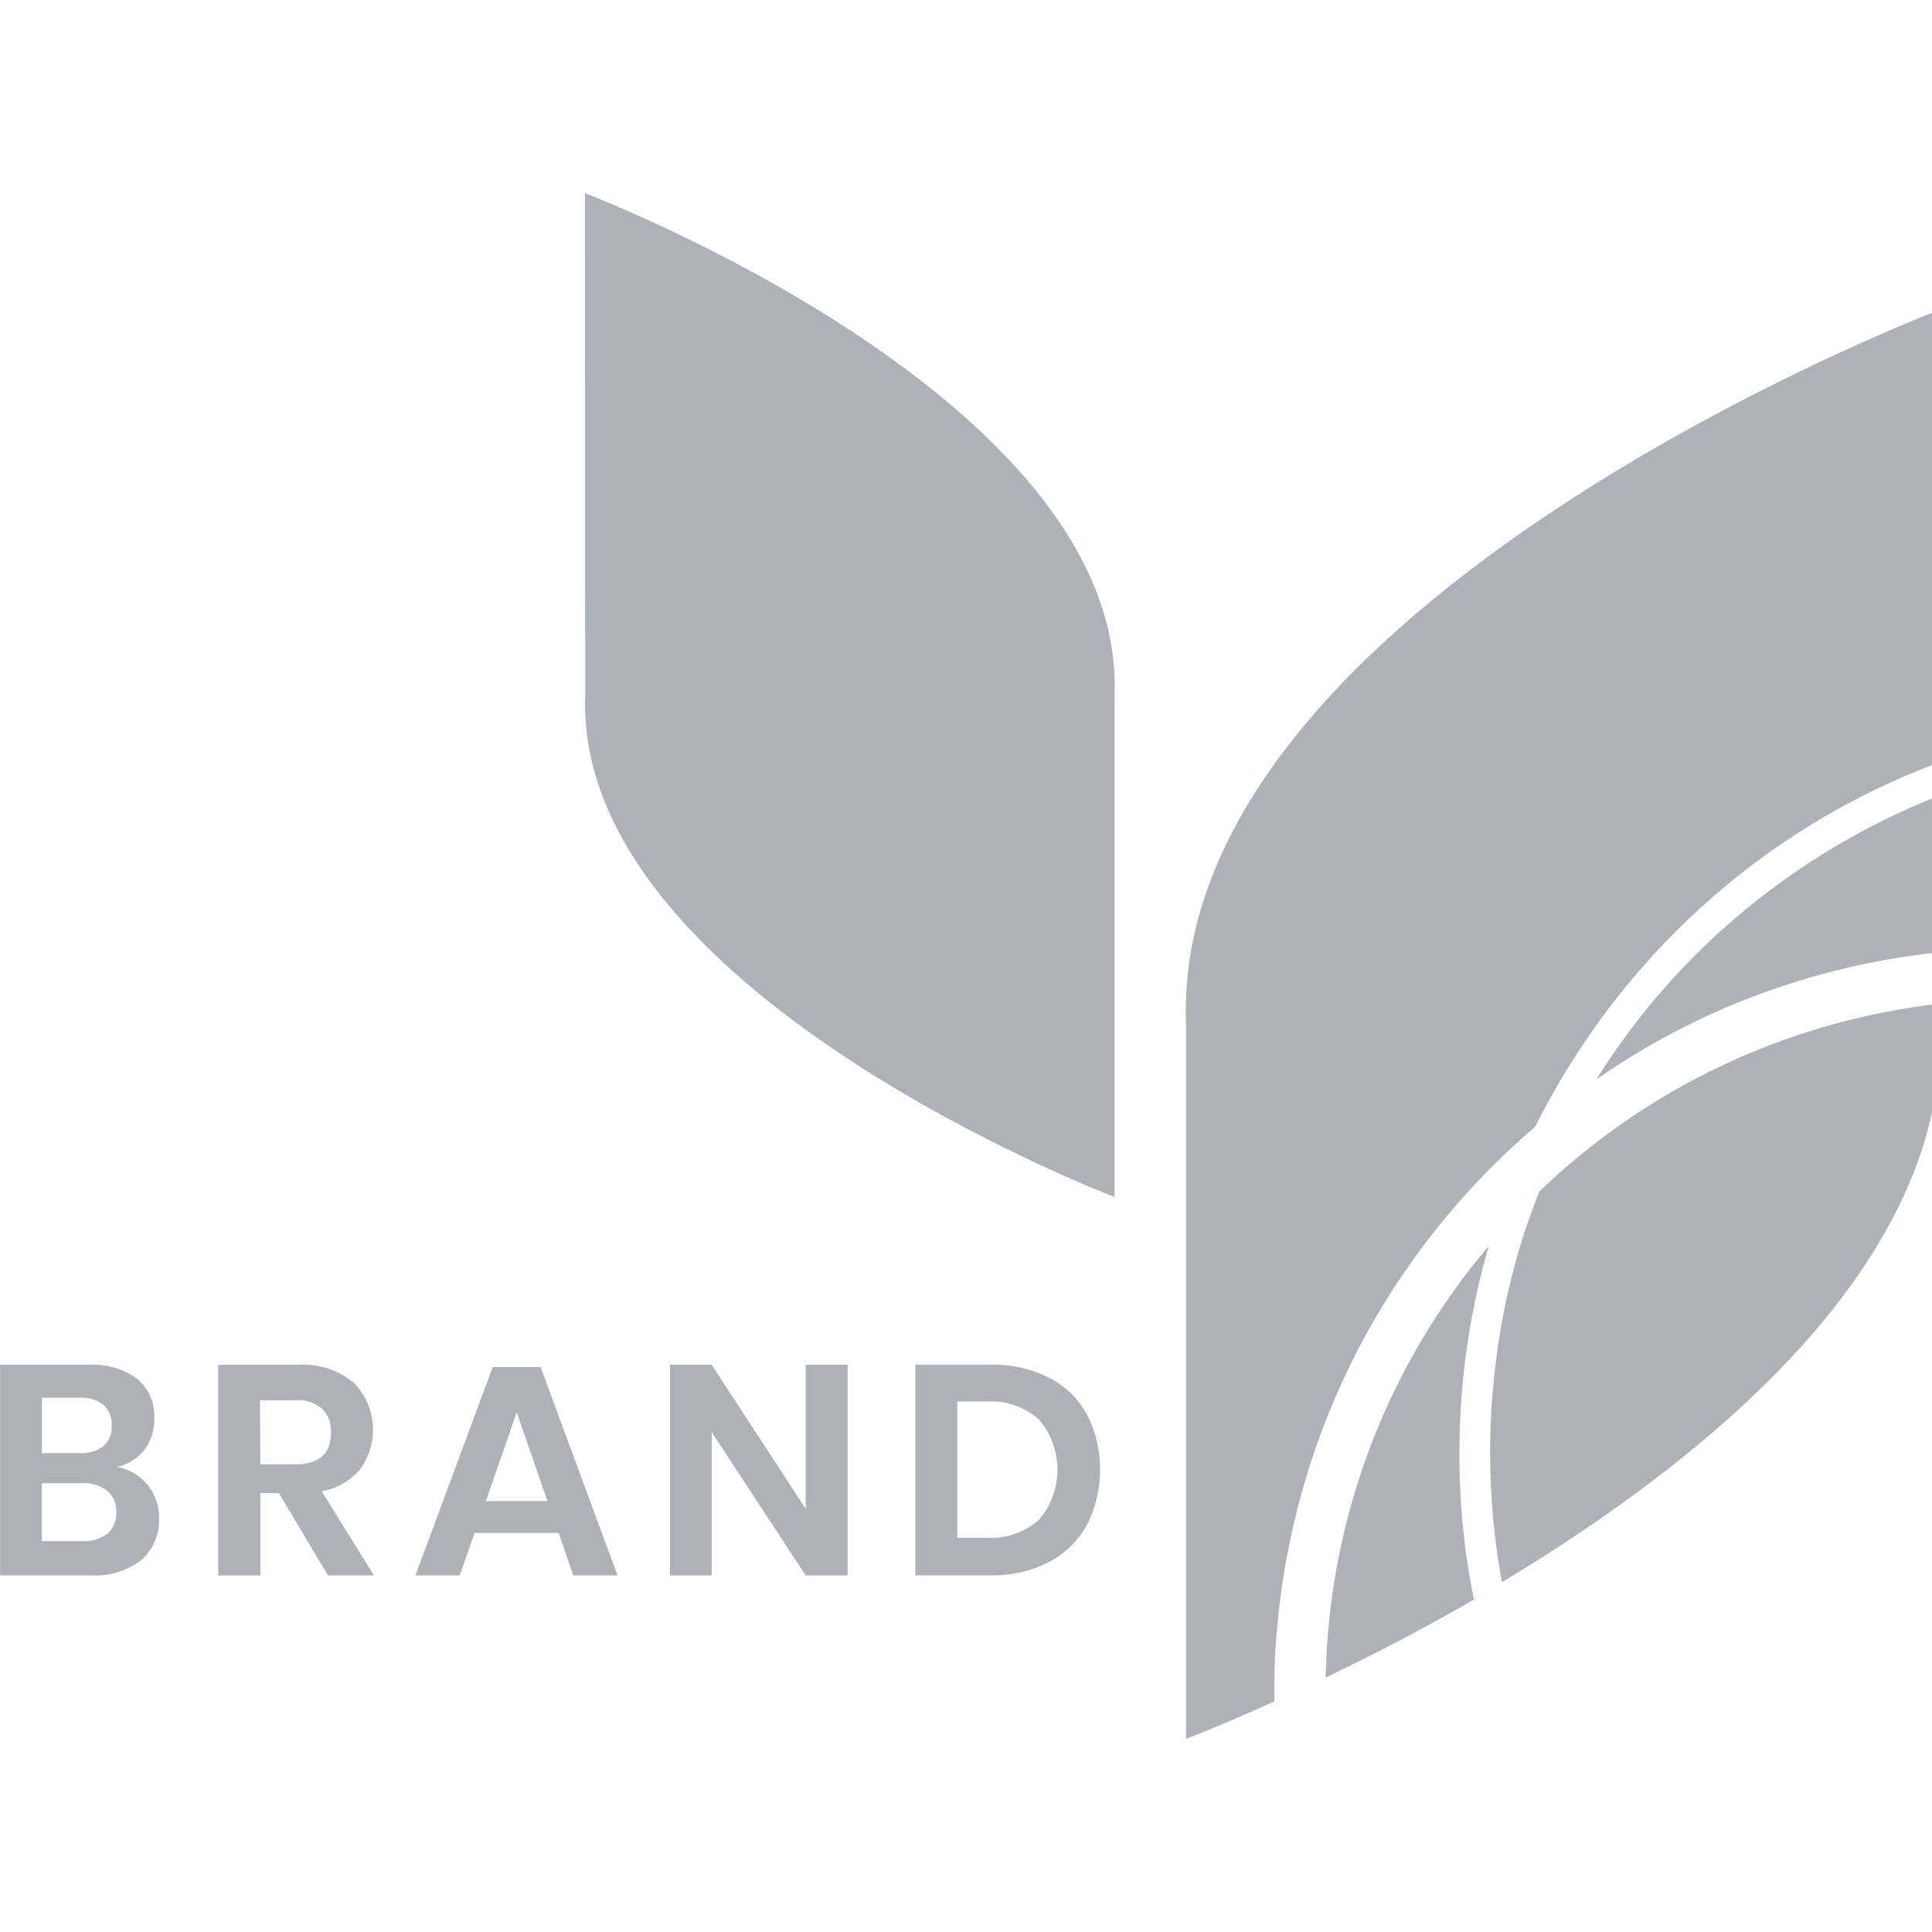
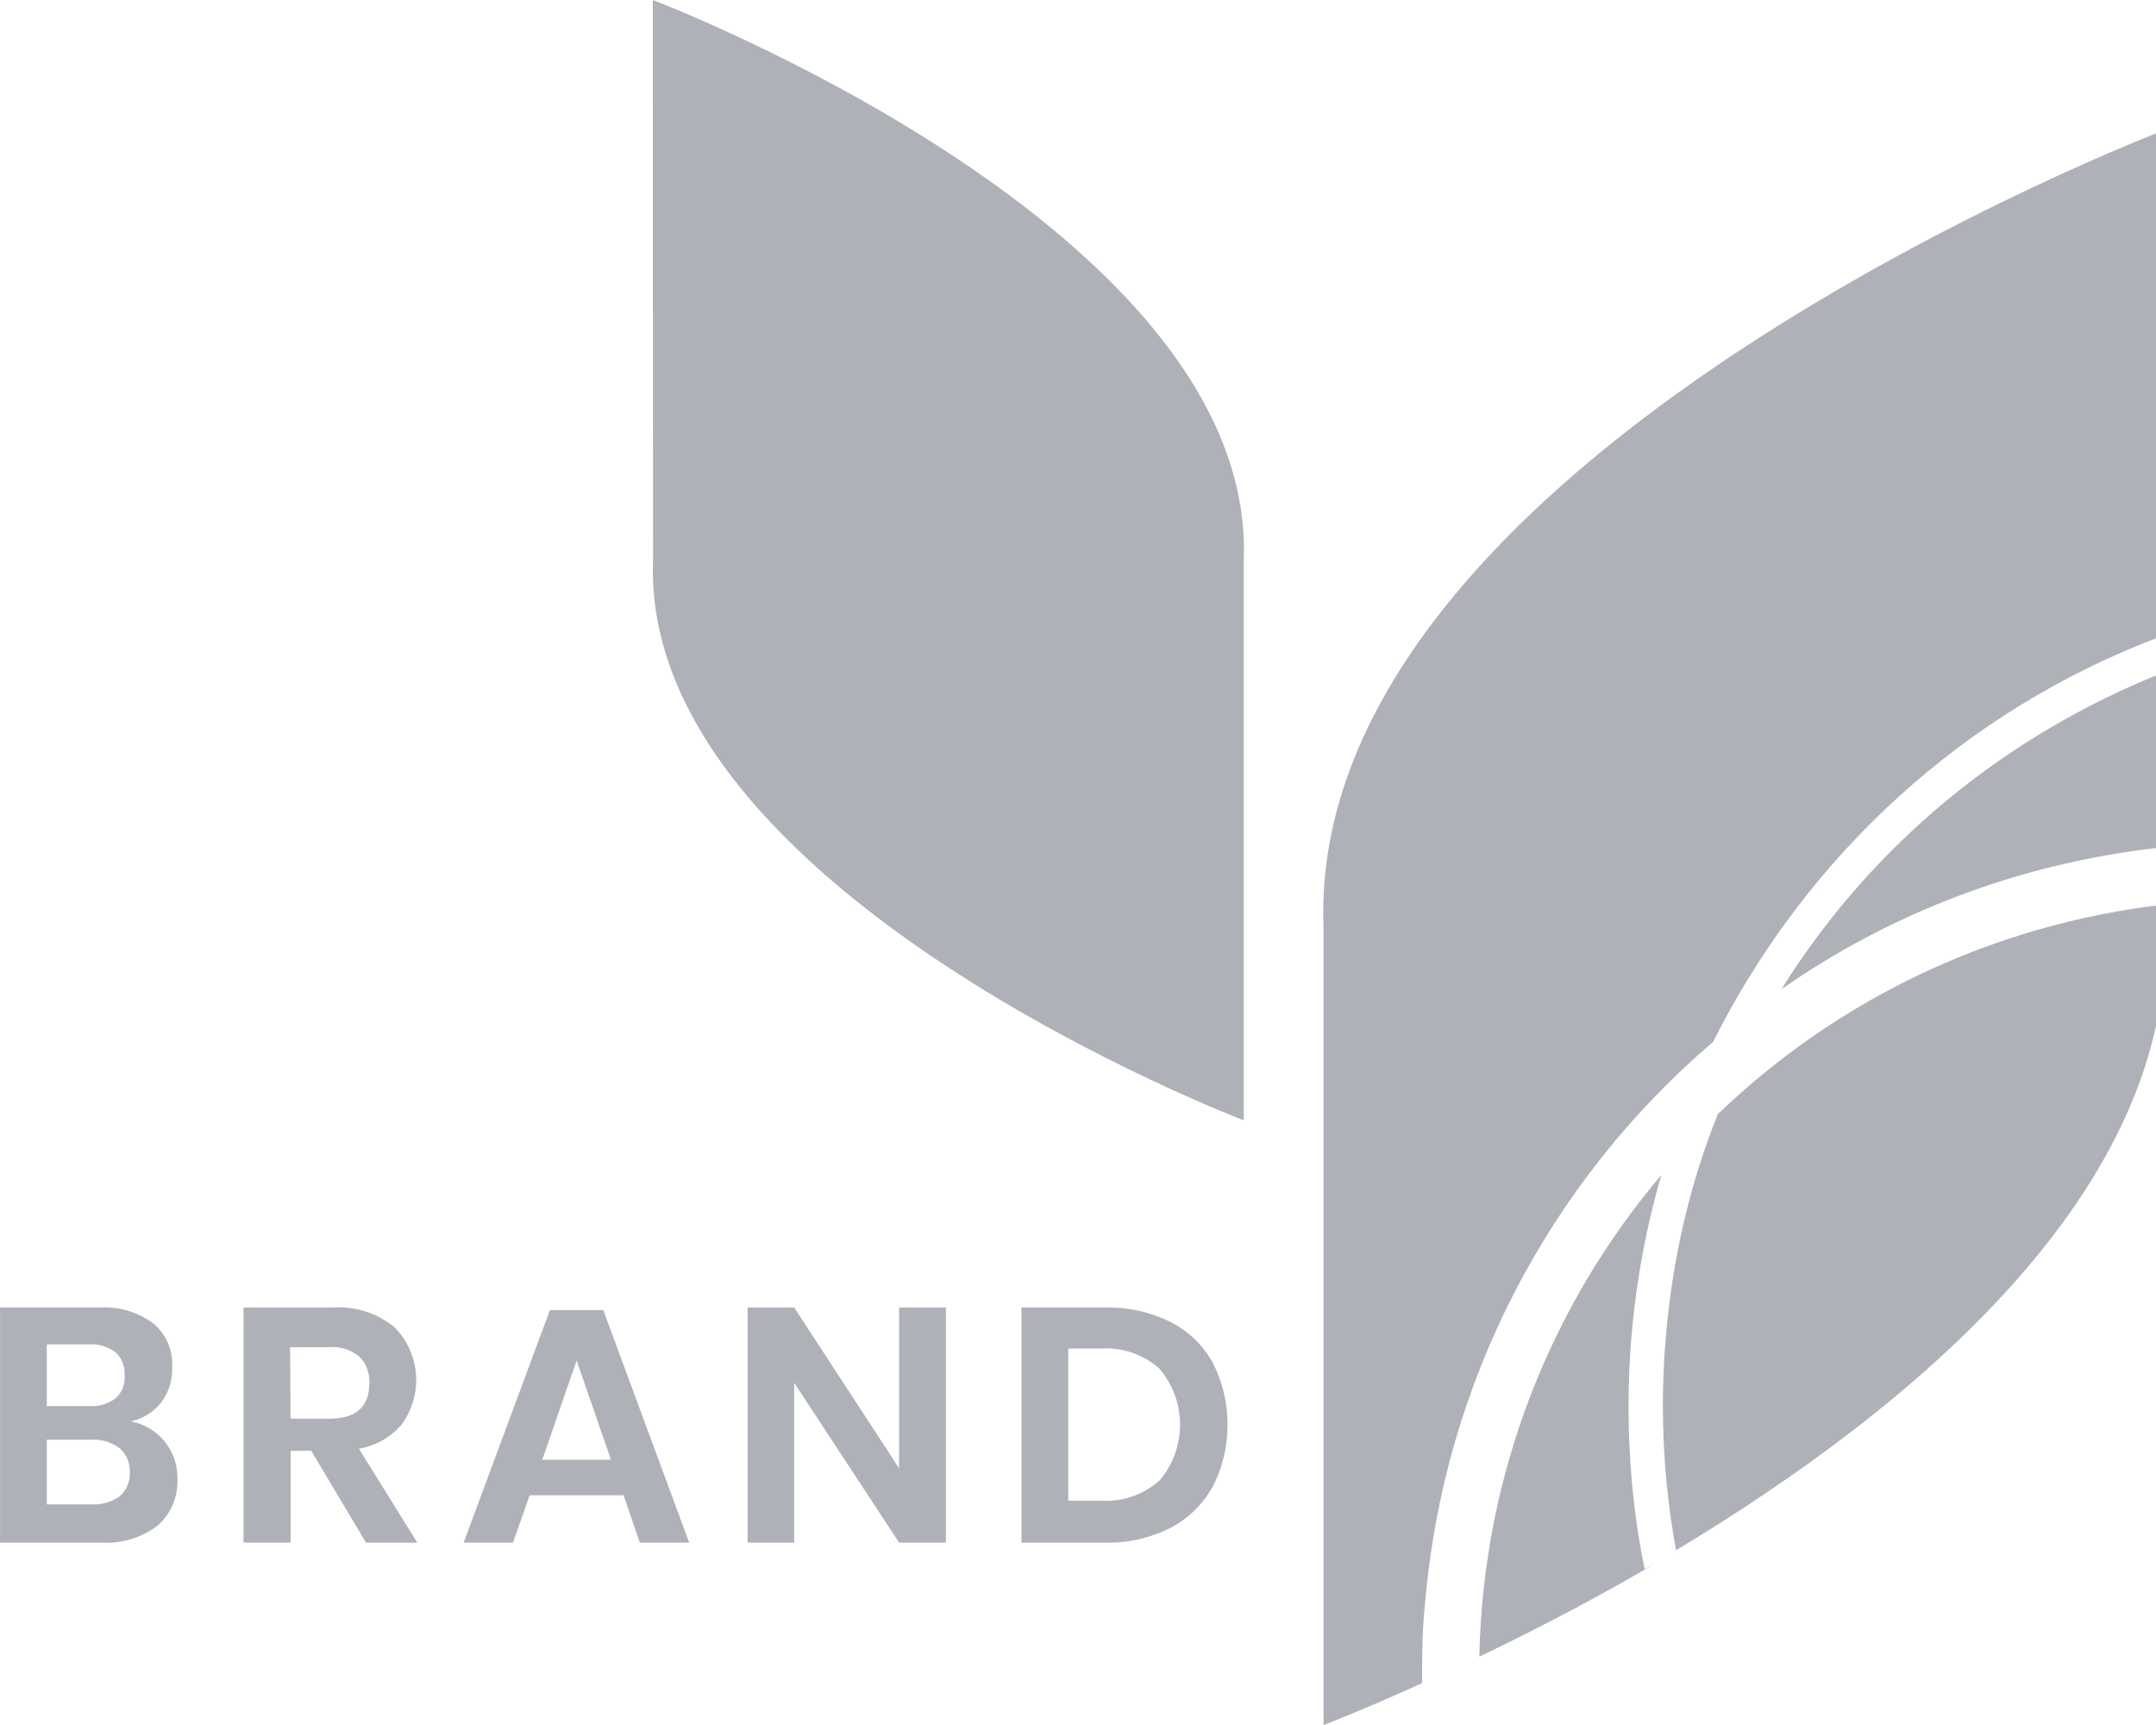
- <svg xmlns="http://www.w3.org/2000/svg" version="1.1" width="32" height="32" viewBox="0 0 32 32">
-   <path fill="#afb1b8" d="M2.445 24.594c0.126 0.155 0.192 0.35 0.189 0.55 0.001 0.013 0.001 0.028 0.001 0.042 0 0.259-0.113 0.492-0.292 0.652l-0.001 0.001c-0.243 0.185-0.545 0.274-0.849 0.254h-1.492v-3.489h1.462c0.025-0.002 0.054-0.002 0.082-0.002 0.273 0 0.526 0.088 0.731 0.238l-0.003-0.002c0.174 0.147 0.284 0.366 0.284 0.61 0 0.014-0.001 0.030-0.002 0.044v-0.002c0.009 0.192-0.052 0.382-0.17 0.534-0.114 0.138-0.27 0.234-0.445 0.272 0.198 0.037 0.377 0.142 0.504 0.298zM0.694 24.067h0.624c0.142 0.011 0.283-0.030 0.398-0.116 0.083-0.076 0.135-0.186 0.135-0.306 0-0.012-0.001-0.024-0.002-0.036v0.002c0.001-0.009 0.001-0.019 0.001-0.030 0-0.122-0.051-0.233-0.134-0.311v0c-0.099-0.074-0.225-0.12-0.36-0.12-0.017 0-0.034 0.001-0.051 0.002h-0.611v0.915zM1.778 25.405c0.091-0.080 0.149-0.197 0.149-0.326 0-0.010 0-0.019-0.001-0.029v0.002c0.001-0.008 0.001-0.017 0.001-0.026 0-0.133-0.058-0.251-0.151-0.333l-0.001-0.001c-0.106-0.079-0.239-0.127-0.384-0.127-0.014 0-0.029 0.001-0.043 0.002h-0.653v0.959h0.663c0.15 0.009 0.298-0.034 0.419-0.121zM5.432 26.094l-0.813-1.363h-0.306v1.363h-0.699v-3.489h1.323c0.027-0.002 0.059-0.003 0.091-0.003 0.317 0 0.608 0.114 0.834 0.302l-0.002-0.002c0.196 0.201 0.318 0.476 0.318 0.779 0 0.25-0.082 0.481-0.222 0.667l0.002-0.003c-0.163 0.188-0.386 0.314-0.631 0.354l0.866 1.394h-0.76zM4.314 24.254h0.572c0.398 0 0.596-0.176 0.596-0.528 0.001-0.009 0.001-0.019 0.001-0.030 0-0.141-0.056-0.269-0.147-0.362v0c-0.106-0.090-0.245-0.144-0.397-0.144-0.019 0-0.038 0.001-0.056 0.002h-0.577l0.007 1.062zM9.254 25.391h-1.394l-0.246 0.702h-0.733l1.28-3.45h0.793l1.274 3.45h-0.733l-0.241-0.702zM9.068 24.863l-0.51-1.472-0.51 1.472h1.018zM14.040 26.094h-0.695l-1.557-2.372v2.372h-0.692v-3.489h0.692l1.557 2.386v-2.386h0.694v3.489zM18.002 25.258c-0.146 0.264-0.36 0.474-0.62 0.611l-0.008 0.004c-0.302 0.153-0.638 0.229-0.976 0.219h-1.237v-3.489h1.237c0.016-0.001 0.034-0.001 0.054-0.001 0.336 0 0.654 0.080 0.934 0.222l-0.012-0.006c0.266 0.134 0.485 0.346 0.629 0.609 0.137 0.266 0.218 0.582 0.218 0.915s-0.080 0.649-0.222 0.926l0.006-0.011zM17.207 25.175c0.191-0.222 0.307-0.514 0.307-0.833s-0.116-0.61-0.309-0.834l0.002 0.002c-0.211-0.186-0.49-0.299-0.794-0.299-0.026 0-0.053 0.001-0.078 0.002h-0.479v2.258h0.482c0.022 0.002 0.049 0.002 0.075 0.002 0.305 0 0.583-0.113 0.795-0.3l-0.002 0.001zM9.689 3.2s8.961 3.397 8.771 8.312v8.314s-8.954-3.398-8.767-8.314l-0.004-8.312zM26.442 17.879c1.604-1.122 3.542-1.877 5.639-2.102l0.054-0.005v-2.602c-2.396 0.945-4.35 2.582-5.665 4.662l-0.028 0.048z" />
-   <path fill="#afb1b8" d="M25.426 18.663c1.399-2.79 3.754-4.926 6.626-6.010l0.084-0.028v-7.498s-12.762 4.838-12.492 11.838v11.837s0.569-0.216 1.463-0.622c0-0.378 0-0.76 0.040-1.144 0.28-3.365 1.874-6.31 4.262-8.358l0.017-0.014z" />
-   <path fill="#afb1b8" d="M24.213 23.060c0.067-0.821 0.216-1.633 0.446-2.424-1.63 1.921-2.642 4.411-2.702 7.137v0.013c1.039-0.5 1.843-0.933 2.629-1.393l-0.174 0.094c-0.153-0.726-0.24-1.562-0.24-2.417 0-0.356 0.015-0.708 0.045-1.056l-0.003 0.046zM24.72 23.102c-0.025 0.287-0.039 0.622-0.039 0.959 0 0.758 0.072 1.499 0.209 2.218l-0.012-0.074c3.486-2.095 7.404-5.331 7.254-9.242v-0.341c-2.597 0.3-4.886 1.43-6.638 3.115l0.004-0.004c-0.401 0.987-0.678 2.131-0.774 3.326l-0.002 0.042z" />
+ <svg xmlns="http://www.w3.org/2000/svg" version="1.1" width="40" height="32" viewBox="0 0 40 32">
+   <path fill="#afb1b8" d="M3.056 26.742c0.157 0.194 0.24 0.438 0.236 0.688 0.001 0.016 0.001 0.035 0.001 0.053 0 0.324-0.141 0.615-0.365 0.815l-0.001 0.001c-0.304 0.231-0.681 0.343-1.061 0.317h-1.865v-4.361h1.827c0.031-0.002 0.067-0.003 0.103-0.003 0.341 0 0.657 0.11 0.914 0.297l-0.004-0.003c0.218 0.184 0.355 0.457 0.355 0.763 0 0.018-0.001 0.037-0.002 0.055l0-0.003c0.011 0.24-0.065 0.477-0.212 0.667-0.142 0.173-0.338 0.293-0.556 0.34 0.247 0.046 0.471 0.177 0.63 0.373zM0.868 26.084h0.78c0.178 0.014 0.354-0.038 0.497-0.145 0.104-0.095 0.169-0.232 0.169-0.383 0-0.015-0.001-0.030-0.002-0.045l0 0.002c0.001-0.011 0.001-0.024 0.001-0.037 0-0.153-0.064-0.291-0.167-0.389l-0-0c-0.124-0.093-0.281-0.15-0.45-0.15-0.021 0-0.043 0.001-0.064 0.003l0.003-0h-0.767v1.144zM2.222 27.756c0.114-0.1 0.186-0.246 0.186-0.408 0-0.012-0-0.024-0.001-0.036l0 0.002c0.001-0.010 0.001-0.021 0.001-0.032 0-0.166-0.073-0.314-0.189-0.416l-0.001-0.001c-0.132-0.099-0.299-0.159-0.48-0.159-0.018 0-0.036 0.001-0.054 0.002l0.002-0h-0.818v1.199h0.829c0.187 0.011 0.372-0.042 0.524-0.151zM6.79 28.617l-1.016-1.704h-0.382v1.704h-0.874v-4.361h1.654c0.034-0.003 0.074-0.004 0.114-0.004 0.396 0 0.76 0.142 1.042 0.377l-0.003-0.002c0.245 0.251 0.397 0.595 0.397 0.974 0 0.313-0.103 0.601-0.277 0.834l0.003-0.004c-0.204 0.235-0.483 0.392-0.789 0.443l1.083 1.743h-0.95zM5.392 26.318h0.715c0.497 0 0.745-0.22 0.745-0.66 0.001-0.011 0.001-0.024 0.001-0.037 0-0.176-0.070-0.336-0.184-0.453l0 0c-0.133-0.112-0.306-0.18-0.496-0.18-0.024 0-0.047 0.001-0.070 0.003l0.003-0h-0.724l0.009 1.328zM11.568 27.739h-1.742l-0.308 0.878h-0.916l1.6-4.313h0.991l1.593 4.312h-0.916l-0.301-0.878zM11.335 27.079l-0.637-1.84-0.637 1.84h1.273zM17.55 28.617h-0.869l-1.946-2.965v2.965h-0.865v-4.361h0.865l1.946 2.982v-2.982h0.868v4.361zM22.502 27.573c-0.182 0.33-0.45 0.593-0.775 0.764l-0.010 0.005c-0.378 0.191-0.797 0.286-1.22 0.274h-1.546v-4.361h1.546c0.020-0.001 0.043-0.001 0.067-0.001 0.42 0 0.817 0.1 1.168 0.277l-0.015-0.007c0.332 0.168 0.606 0.433 0.786 0.761 0.171 0.333 0.272 0.727 0.272 1.144s-0.1 0.811-0.278 1.158l0.007-0.014zM21.509 27.469c0.239-0.278 0.384-0.642 0.384-1.041s-0.145-0.763-0.386-1.043l0.002 0.002c-0.264-0.232-0.612-0.374-0.993-0.374-0.033 0-0.066 0.001-0.098 0.003l0.004-0h-0.603v2.823h0.603c0.028 0.002 0.061 0.003 0.094 0.003 0.381 0 0.729-0.141 0.994-0.375l-0.002 0.001zM12.111 0s11.201 4.246 10.964 10.39v10.392s-11.193-4.248-10.959-10.392l-0.005-10.39zM33.053 18.349c2.005-1.402 4.428-2.346 7.049-2.628l0.068-0.006v-3.253c-2.995 1.181-5.437 3.227-7.081 5.827l-0.035 0.060z" />
+   <path fill="#afb1b8" d="M31.782 19.329c1.749-3.487 4.693-6.158 8.283-7.513l0.105-0.035v-9.373s-15.952 6.048-15.615 14.797v14.796s0.711-0.27 1.829-0.778c0-0.473 0-0.95 0.050-1.43 0.35-4.206 2.343-7.888 5.327-10.447l0.021-0.017z" />
+   <path fill="#afb1b8" d="M30.266 24.825c0.084-1.026 0.27-2.041 0.558-3.030-2.038 2.401-3.303 5.514-3.378 8.921l-0 0.016c1.299-0.625 2.304-1.166 3.286-1.741l-0.218 0.118c-0.191-0.908-0.3-1.952-0.3-3.021 0-0.445 0.019-0.885 0.056-1.32l-0.004 0.057zM30.9 24.878c-0.031 0.359-0.049 0.777-0.049 1.199 0 0.948 0.090 1.874 0.261 2.772l-0.015-0.092c4.358-2.619 9.255-6.664 9.067-11.553v-0.426c-3.246 0.375-6.107 1.788-8.297 3.894l0.005-0.005c-0.501 1.234-0.847 2.664-0.968 4.158l-0.003 0.052z" />
</svg>
